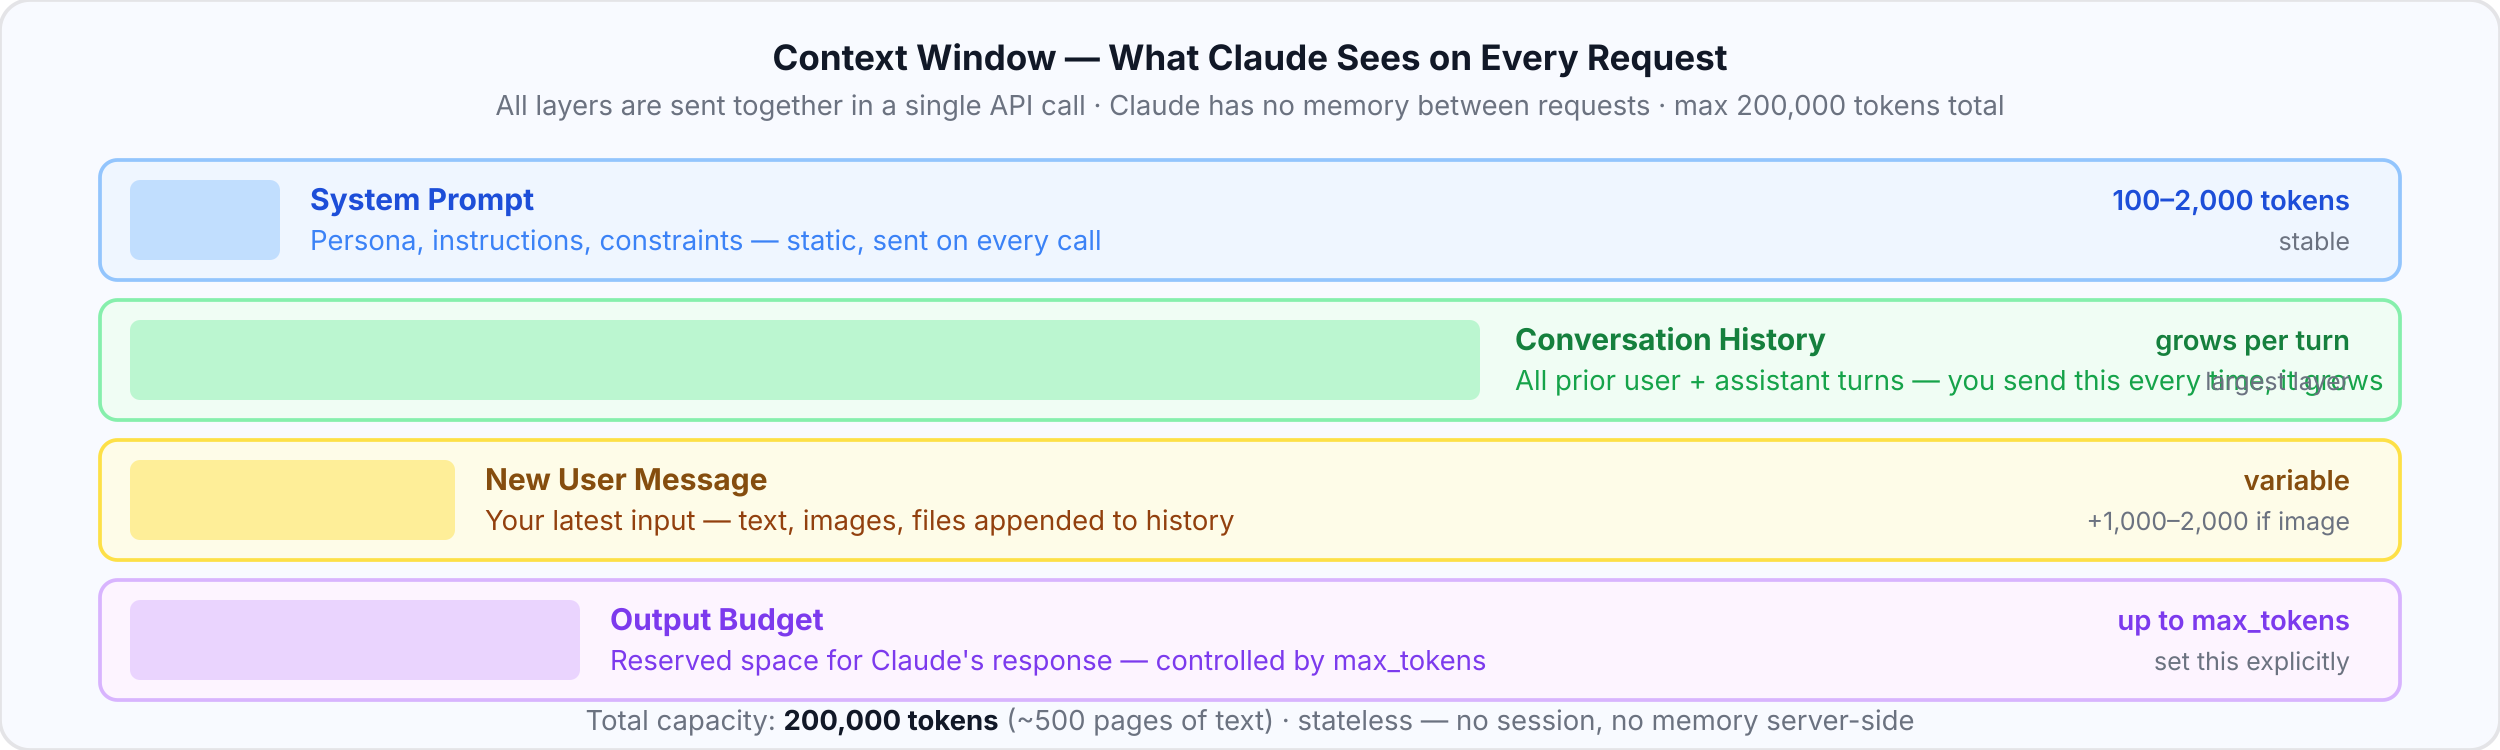
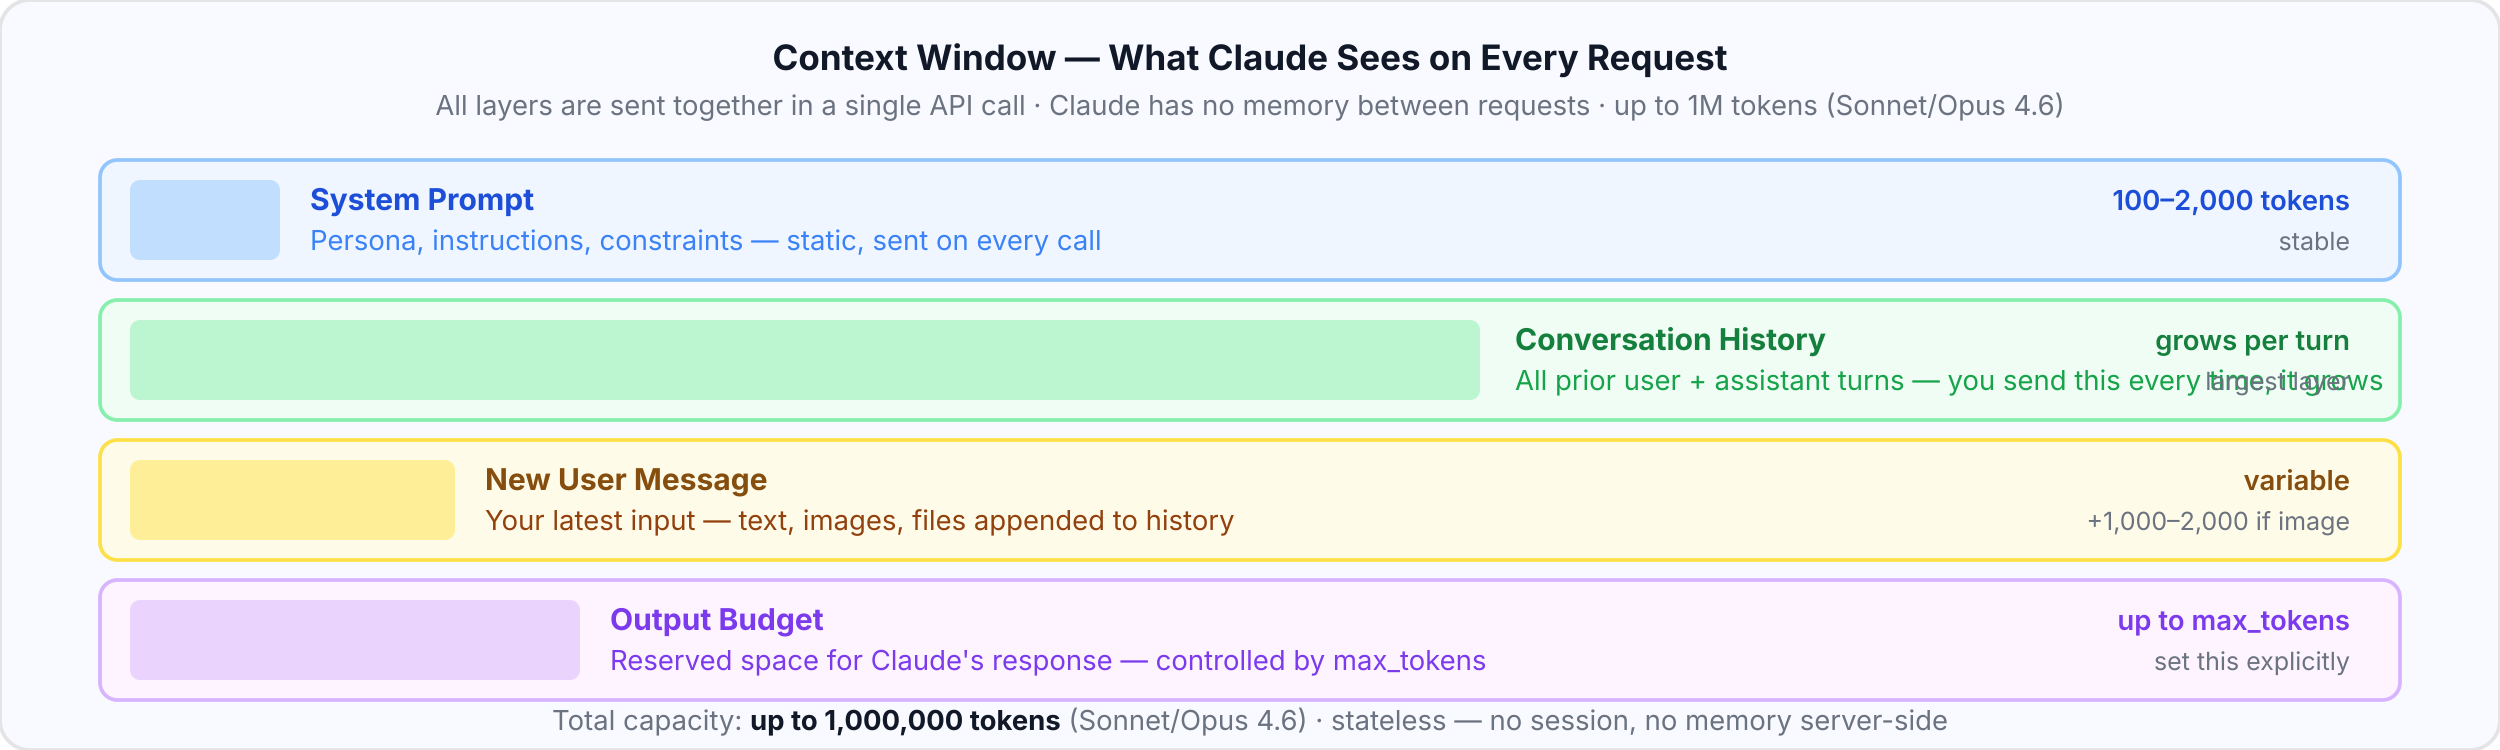
<svg xmlns="http://www.w3.org/2000/svg" viewBox="0 0 1000 300" style="font-family:system-ui,-apple-system,sans-serif;">
  <rect width="1000" height="300" rx="12" fill="#f8faff" stroke="#e4e4e7" stroke-width="1.5" />
  <text x="500" y="28" text-anchor="middle" font-size="14" font-weight="700" fill="#111827">Context Window — What Claude Sees on Every Request</text>
-   <text x="500" y="46" text-anchor="middle" font-size="11" fill="#6b7280">All layers are sent together in a single API call · Claude has no memory between requests · max 200,000 tokens total</text>
+   <text x="500" y="46" text-anchor="middle" font-size="11" fill="#6b7280">All layers are sent together in a single API call · Claude has no memory between requests · up to 1M tokens (Sonnet/Opus 4.6)</text>
  <rect x="40" y="64" width="920" height="48" rx="7" fill="#eff6ff" stroke="#93c5fd" stroke-width="1.5" />
  <rect x="40" y="120" width="920" height="48" rx="7" fill="#f0fdf4" stroke="#86efac" stroke-width="1.5" />
  <rect x="40" y="176" width="920" height="48" rx="7" fill="#fefce8" stroke="#fde047" stroke-width="1.5" />
  <rect x="40" y="232" width="920" height="48" rx="7" fill="#fdf4ff" stroke="#d8b4fe" stroke-width="1.5" />
  <rect x="52" y="72" width="60" height="32" rx="4" fill="#93c5fd" opacity="0.5" />
  <rect x="52" y="128" width="540" height="32" rx="4" fill="#86efac" opacity="0.5" />
  <rect x="52" y="184" width="130" height="32" rx="4" fill="#fde047" opacity="0.5" />
  <rect x="52" y="240" width="180" height="32" rx="4" fill="#d8b4fe" opacity="0.5" />
  <text x="124" y="84" font-size="12" font-weight="700" fill="#1d4ed8">System Prompt</text>
  <text x="124" y="100" font-size="11" fill="#3b82f6">Persona, instructions, constraints — static, sent on every call</text>
  <text x="940" y="84" text-anchor="end" font-size="11" font-weight="600" fill="#1d4ed8">100–2,000 tokens</text>
  <text x="940" y="100" text-anchor="end" font-size="10" fill="#6b7280">stable</text>
  <text x="606" y="140" font-size="12" font-weight="700" fill="#15803d">Conversation History</text>
  <text x="606" y="156" font-size="11" fill="#16a34a">All prior user + assistant turns — you send this every time, it grows</text>
  <text x="940" y="140" text-anchor="end" font-size="11" font-weight="600" fill="#15803d">grows per turn</text>
  <text x="940" y="156" text-anchor="end" font-size="10" fill="#6b7280">largest layer</text>
  <text x="194" y="196" font-size="12" font-weight="700" fill="#854d0e">New User Message</text>
  <text x="194" y="212" font-size="11" fill="#92400e">Your latest input — text, images, files appended to history</text>
  <text x="940" y="196" text-anchor="end" font-size="11" font-weight="600" fill="#854d0e">variable</text>
  <text x="940" y="212" text-anchor="end" font-size="10" fill="#6b7280">+1,000–2,000 if image</text>
  <text x="244" y="252" font-size="12" font-weight="700" fill="#7c3aed">Output Budget</text>
  <text x="244" y="268" font-size="11" fill="#7c3aed">Reserved space for Claude's response — controlled by max_tokens</text>
  <text x="940" y="252" text-anchor="end" font-size="11" font-weight="600" fill="#7c3aed">up to max_tokens</text>
  <text x="940" y="268" text-anchor="end" font-size="10" fill="#6b7280">set this explicitly</text>
-   <text x="500" y="292" text-anchor="middle" font-size="11" fill="#6b7280">Total capacity: <tspan font-weight="700" fill="#111827">200,000 tokens</tspan> (~500 pages of text) · stateless — no session, no memory server-side</text>
+   <text x="500" y="292" text-anchor="middle" font-size="11" fill="#6b7280">Total capacity: <tspan font-weight="700" fill="#111827">up to 1,000,000 tokens</tspan> (Sonnet/Opus 4.6) · stateless — no session, no memory server-side</text>
</svg>
